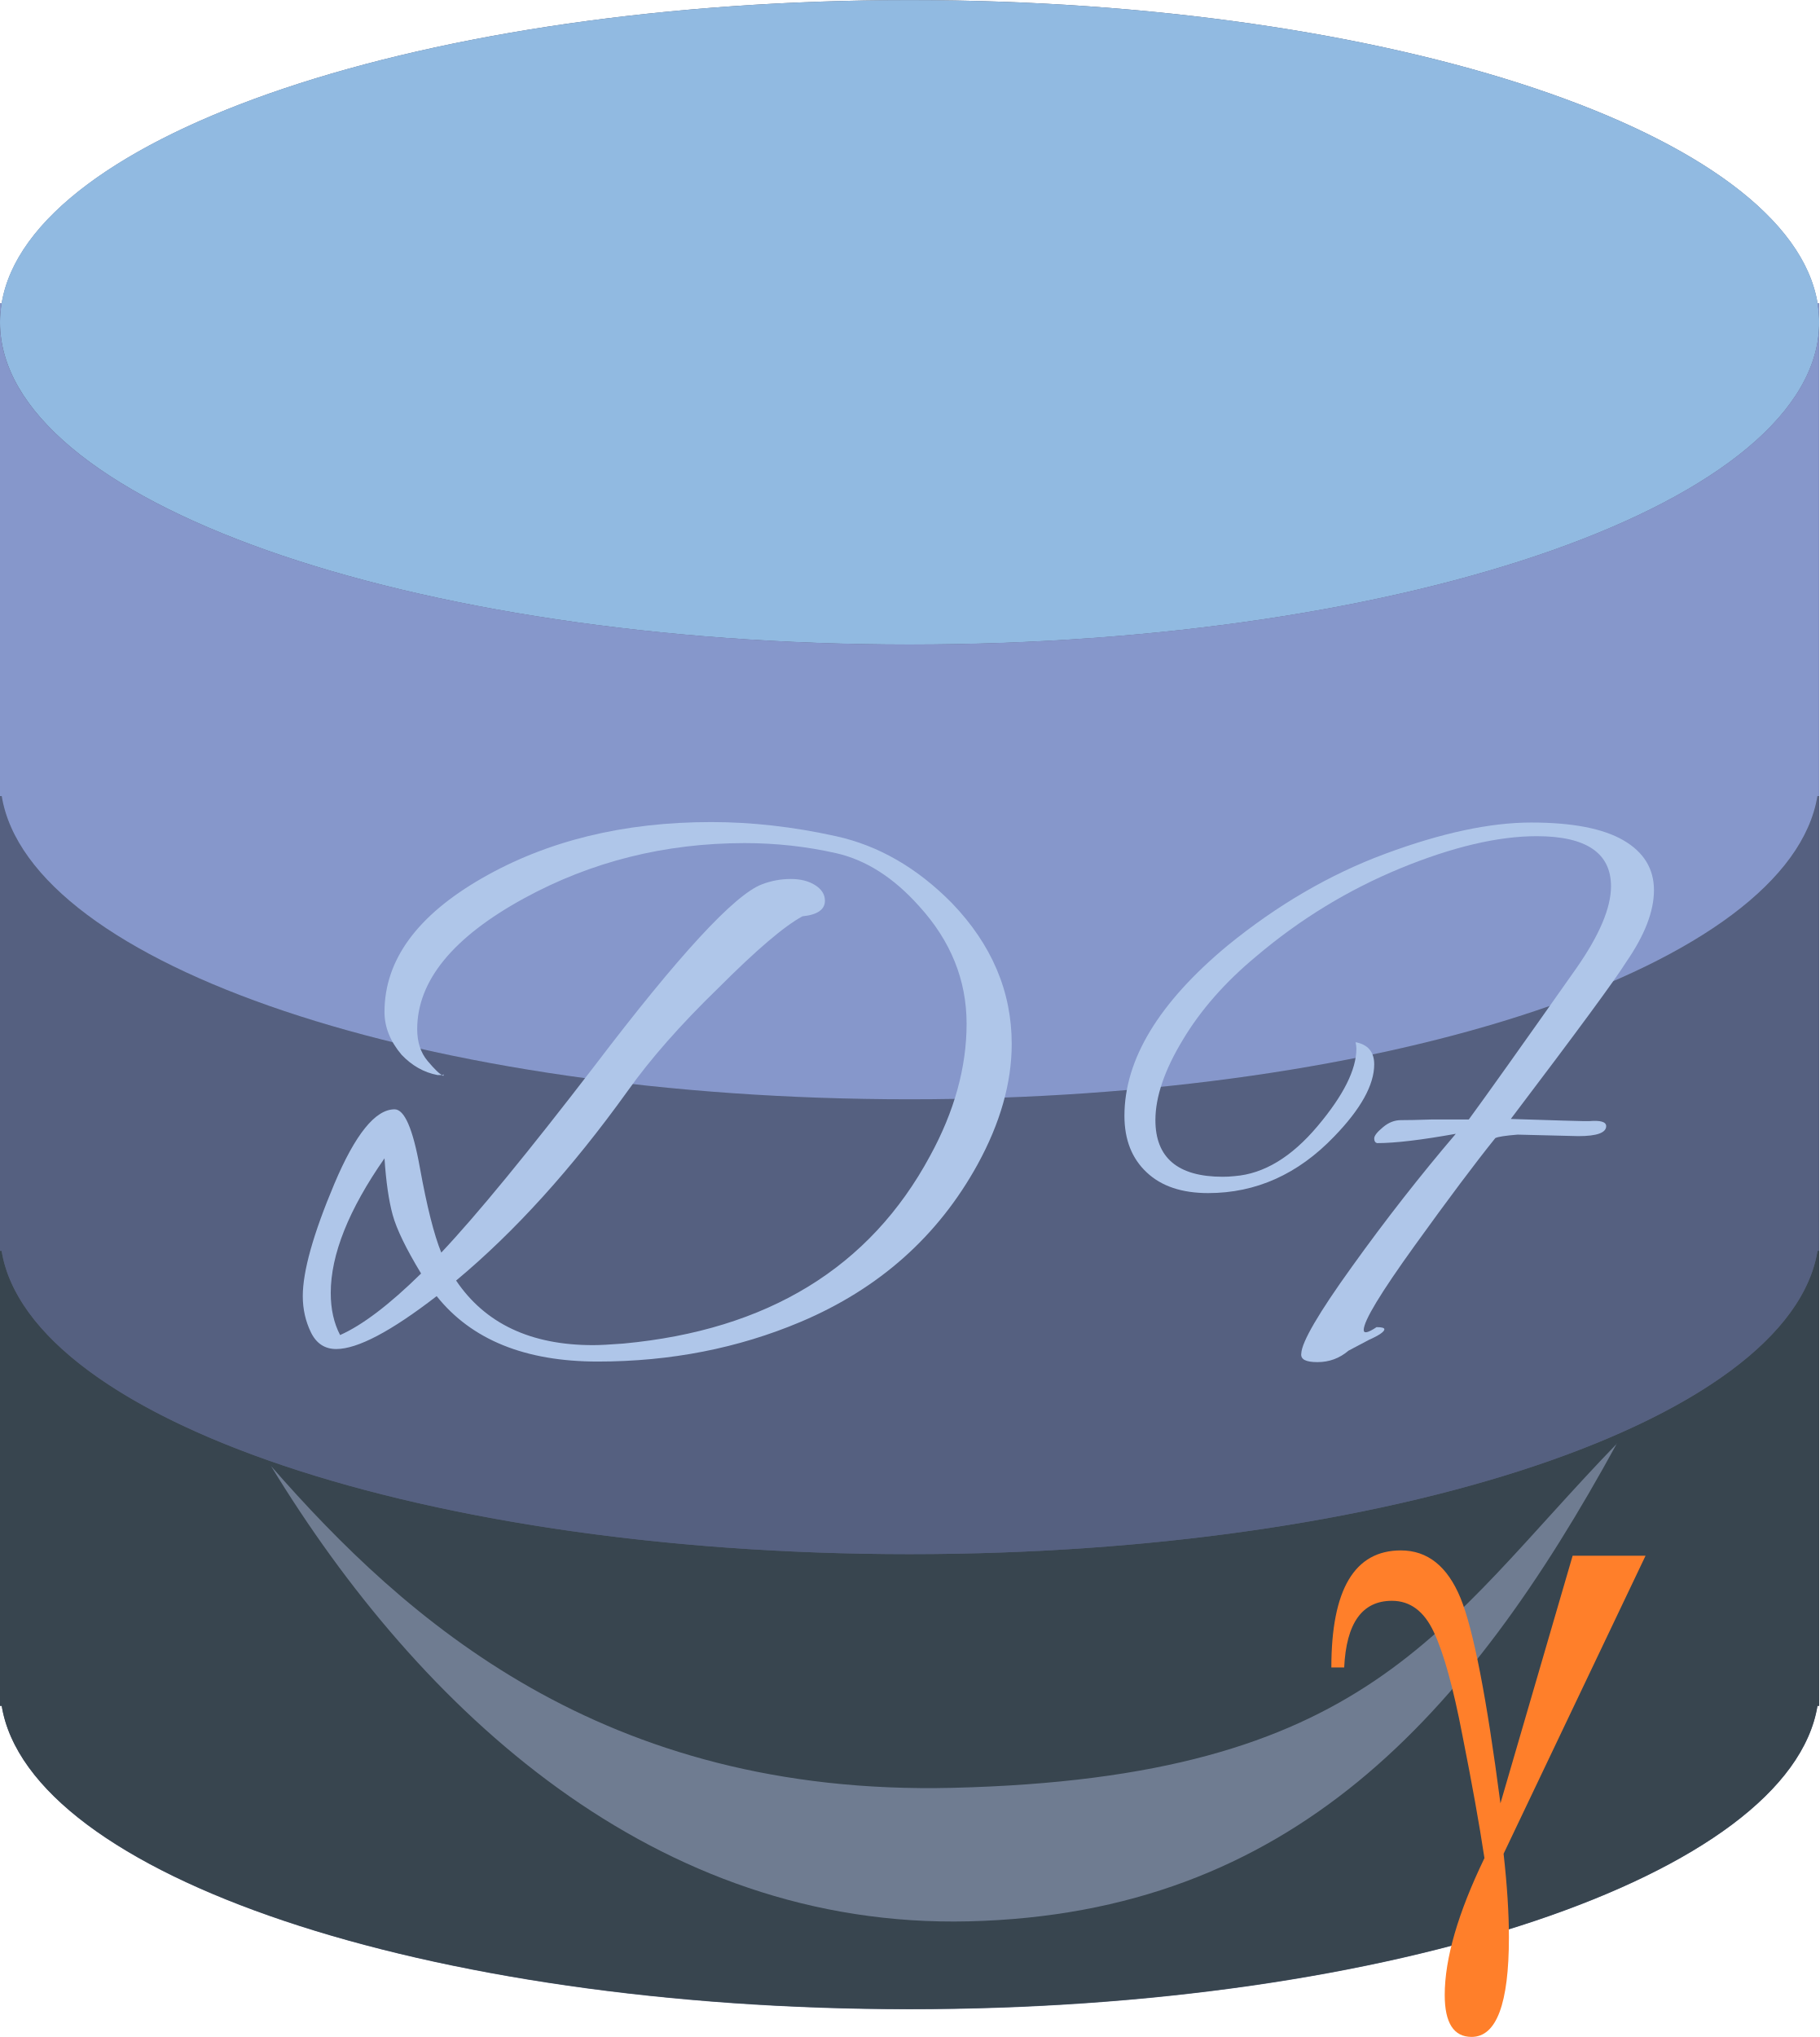
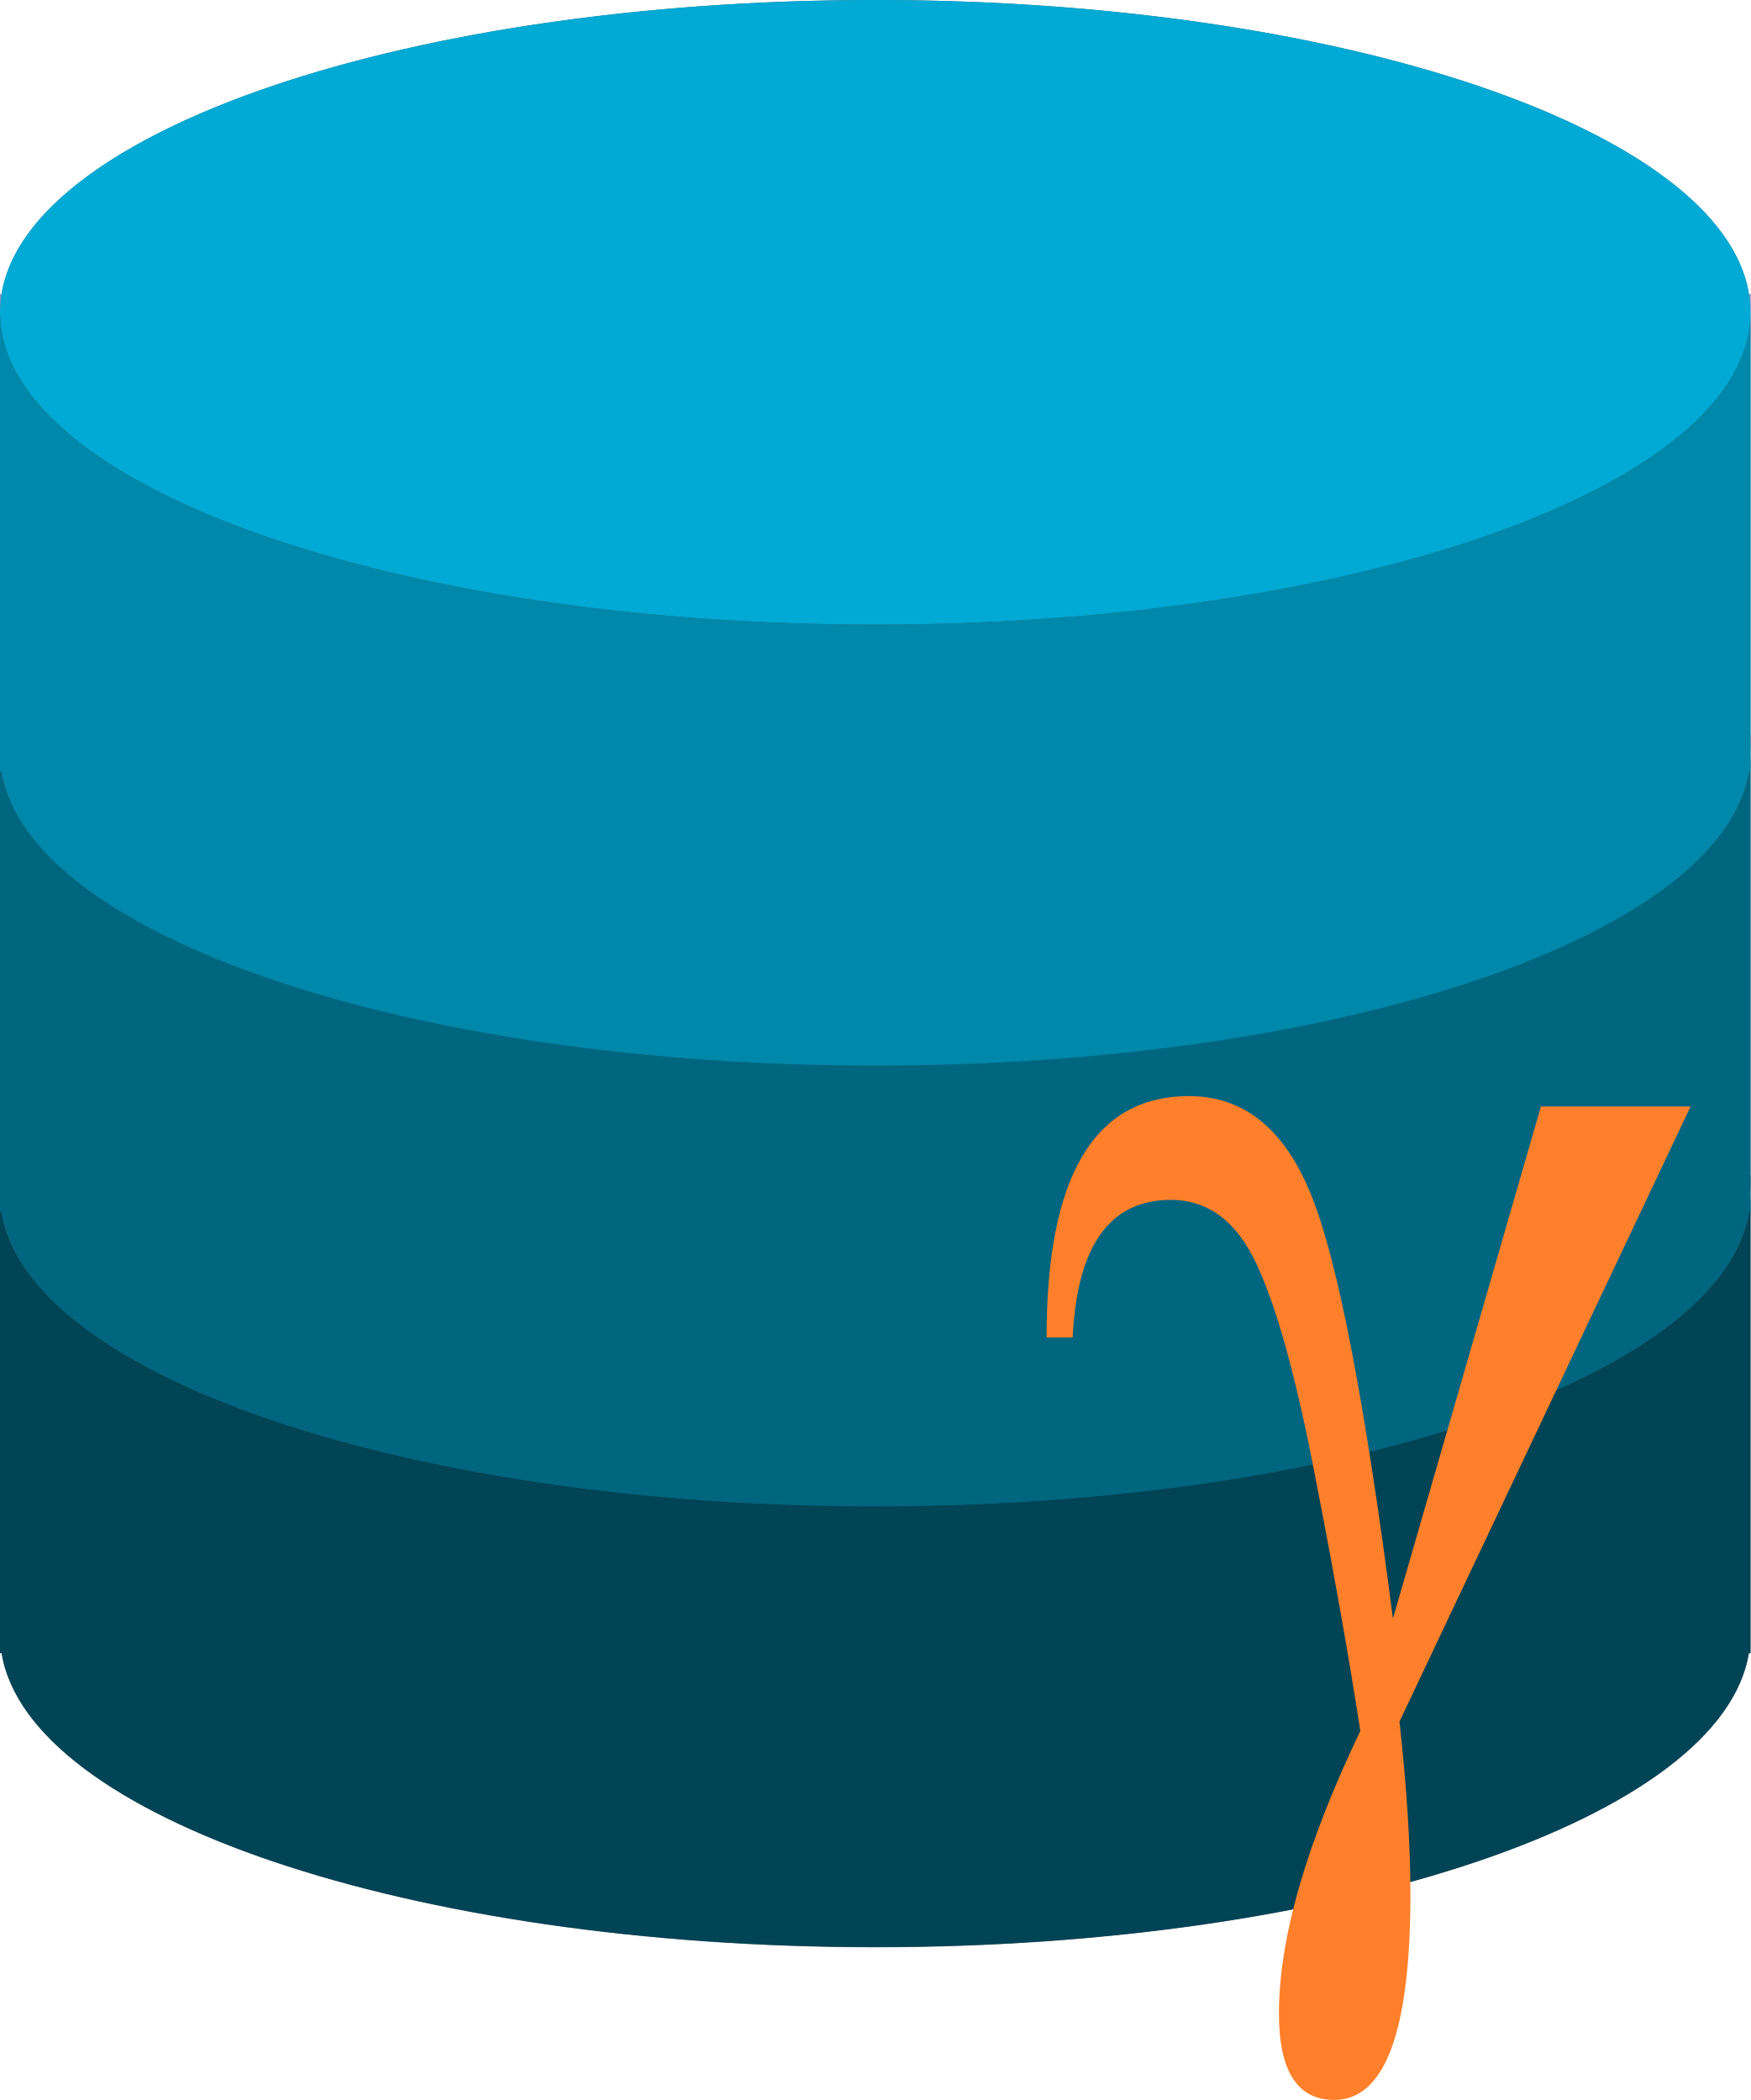
- <svg xmlns="http://www.w3.org/2000/svg" width="105.4" height="118" version="1.1" viewBox="0 0 7.51 8.407" xml:space="preserve">
-   <path d="m7.503 1.252c-0.114-0.698-1.748-1.252-3.748-1.252-2 0-3.633 0.554-3.748 1.252h-0.007v5.789h0.007c0.114 0.698 1.748 1.252 3.748 1.252s3.633-0.554 3.748-1.252h0.007v-5.789z" fill="#545e73" stroke-width=".156" />
-   <g transform="matrix(.15645 0 0 .15645 -.23468 -6.5973e-5)" fill="#38454f">
-     <path d="m25.5 41c-13.255 0-24-3.806-24-8.5v12.5h0.045c0.731 4.461 11.175 8 23.955 8s23.224-3.539 23.955-8h0.045v-12.5c0 4.694-10.745 8.5-24 8.5z" />
-     <path d="m1.5 32v0.5c0-0.168 0.018-0.334 0.045-0.5z" />
-     <path d="m49.455 32c0.027 0.166 0.045 0.332 0.045 0.5v-0.5z" />
-   </g>
-   <g transform="matrix(.15645 0 0 .15645 -.23468 -6.5973e-5)" fill="#556080">
-     <path d="m25.5 29c-13.255 0-24-3.806-24-8.5v12.5h0.045c0.731 4.461 11.175 8 23.955 8s23.224-3.539 23.955-8h0.045v-12.5c0 4.694-10.745 8.5-24 8.5z" />
-     <path d="m1.5 20v0.5c0-0.168 0.018-0.334 0.045-0.5z" />
-     <path d="m49.455 20c0.027 0.166 0.045 0.332 0.045 0.5v-0.5z" />
-   </g>
-   <ellipse cx="3.755" cy="1.33" rx="3.755" ry="1.33" fill="#91bae1" stroke-width=".156" />
-   <g transform="matrix(.15645 0 0 .15645 -.23468 -6.5973e-5)" fill="#8697cb">
-     <path d="m25.5 17c-13.255 0-24-3.806-24-8.5v12.5h0.045c0.731 4.461 11.175 8 23.955 8s23.224-3.539 23.955-8h0.045v-12.5c0 4.694-10.745 8.5-24 8.5z" />
-     <path d="m1.5 8v0.5c0-0.168 0.018-0.334 0.045-0.5z" />
-     <path d="m49.455 8c0.027 0.166 0.045 0.332 0.045 0.5v-0.5z" />
-   </g>
-   <path d="m6.675 5.957c-0.614 1.124-1.344 1.941-2.676 1.973-1.295 0.031-2.264-0.868-2.88-1.879 0.556 0.636 1.367 1.362 2.811 1.328 1.726-0.041 2.013-0.665 2.746-1.422z" fill="#6f7c91" stroke-width=".212" />
-   <path d="m6.492 6.421h0.301l-0.586 1.23q0.022 0.197 0.022 0.345 0 0.411-0.154 0.411-0.111 0-0.111-0.173 0-0.225 0.164-0.565-0.032-0.211-0.091-0.507-0.057-0.297-0.118-0.426-0.06-0.129-0.173-0.129-0.184 0-0.197 0.275h-0.053q0-0.483 0.287-0.483 0.165 0 0.246 0.196 0.08 0.195 0.165 0.848z" fill="#ff7f2a" filter="url(#editing-jagged-67)" stroke-width=".008" />
-   <g transform="matrix(.68741 0 0 .68741 -11.137 -14.885)" fill="#afc6e9">
-     <path d="m25.276 28.372c0.278 0.009 0.425 0.013 0.44 0.013h0.028c0.068-0.006 0.103 0.004 0.103 0.03 0 0.04-0.056 0.06-0.167 0.06l-0.365-0.009c-0.075 0.006-0.119 0.013-0.134 0.021-0.12 0.149-0.282 0.365-0.485 0.647-0.203 0.282-0.305 0.45-0.305 0.505 0 0.023 0.026 0.017 0.077-0.017 0.031 0 0.047 0.004 0.047 0.013 0 0.014-0.031 0.036-0.094 0.064l-0.121 0.064c-0.054 0.046-0.116 0.069-0.187 0.069s-0.102-0.017-0.097-0.052c0.003-0.069 0.104-0.243 0.305-0.522 0.2-0.279 0.408-0.545 0.623-0.797-0.206 0.037-0.363 0.056-0.473 0.056-0.011-0.003-0.017-0.012-0.017-0.028 0-0.016 0.017-0.038 0.052-0.067 0.034-0.029 0.07-0.043 0.109-0.043 0.038 0 0.101-0.001 0.187-4e-3h0.22c0.097-0.132 0.313-0.435 0.648-0.911 0.137-0.197 0.206-0.36 0.206-0.489 0-0.2-0.149-0.301-0.446-0.301-0.232 0-0.505 0.064-0.819 0.193-0.313 0.129-0.602 0.305-0.865 0.528-0.186 0.154-0.334 0.322-0.442 0.503-0.109 0.18-0.164 0.341-0.164 0.481 0 0.226 0.135 0.34 0.404 0.34 0.023 0 0.047-0.001 0.073-4e-3 0.175-0.014 0.34-0.114 0.496-0.299 0.156-0.185 0.234-0.34 0.234-0.467 0-0.011-0.002-0.024-0.005-0.038 0.075 0.014 0.112 0.059 0.112 0.133 0 0.123-0.08 0.268-0.241 0.434-0.217 0.226-0.469 0.339-0.756 0.339-0.158 0-0.281-0.041-0.369-0.124-0.089-0.083-0.134-0.196-0.134-0.34 0-0.338 0.206-0.679 0.619-1.022 0.298-0.243 0.614-0.428 0.949-0.552 0.335-0.124 0.627-0.187 0.875-0.187 0.247 0 0.432 0.036 0.554 0.107s0.183 0.171 0.183 0.299c1.6e-5 0.128-0.056 0.271-0.167 0.432-0.066 0.106-0.297 0.42-0.692 0.941z" filter="url(#editing-jagged-9)" stroke-width=".067" />
-     <g transform="matrix(.073025 0 0 .073025 1.8534 22.456)" filter="url(#editing-jagged-6-2)">
-       <g transform="translate(220.42,97.18)" fill="#afc6e9">
-         <path d="m11.97-1.6q-5.63 4.35-8.26 4.35-1.41 0-2.08-1.37-0.67-1.38-0.67-2.98 0-3.07 2.59-9.22 2.59-6.14 4.96-6.14 1.22 0 2.08 4.8 0.87 4.8 1.76 6.98 4.35-4.61 12.61-15.36 10.37-13.64 13.76-14.92 1.15-0.44 2.37-0.44 1.21 0 2.01 0.51t0.8 1.28q0 1.09-1.85 1.28-2.24 1.21-6.91 5.89-4.68 4.54-7.49 8.51-6.85 9.53-14.08 15.55 3.58 5.31 11.26 5.31 0.83 0 2.5-0.13 17.79-1.66 25.21-15.42 3.01-5.5 3.01-10.88t-3.9-9.66q-3.14-3.52-6.82-4.36-3.68-0.83-7.52-0.83-9.85 0-18.17 4.55-8.77 4.8-8.77 10.75 0 1.6 0.86 2.62 0.87 1.03 1.19 1.15h-0.39q-1.66-0.32-2.94-1.66-1.41-1.66-1.41-3.52 0-6.4 8.03-11.01t18.85-4.61q4.99 0 10.24 1.16 5.25 1.15 9.54 5.5 4.92 5.12 4.92 11.58 0 4.8-2.81 9.92-4.87 8.84-14.53 12.93-7.74 3.27-16.7 3.27t-13.25-5.38zm-8.71-0.26q0 1.99 0.77 3.46 2.75-1.22 6.66-5.06-1.86-3.07-2.34-4.83t-0.67-4.64q-4.42 6.34-4.42 11.07zm9.16-17.92q0.06 0 0.12-0.06 0 0.13-0.03 0.13t-0.09-0.07z" fill="#afc6e9" />
-       </g>
+ <svg xmlns="http://www.w3.org/2000/svg" width="100" height="120" version="1.1" viewBox="0 0 7.125 8.55" xml:space="preserve">
+   <g transform="matrix(.94876 0 0 .95602 3.814e-5 -2.4442e-5)">
+     <g stroke-width=".156">
+       <path d="m7.503 1.252c-0.114-0.698-1.748-1.252-3.748-1.252s-3.633 0.554-3.748 1.252h-0.007v5.789h0.007c0.114 0.698 1.748 1.252 3.748 1.252s3.633-0.554 3.748-1.252h0.007v-5.789z" fill="#545e73" />
+       <path d="m3.52e-5 5.006v0.078c0-0.026 0.003-0.052 0.007-0.078z" fill="#38454f" />
+       <path d="m7.503 5.006c0.004 0.026 0.007 0.052 0.007 0.078v-0.078z" fill="#38454f" />
+       <path d="m3.52e-5 3.129v0.078c0-0.026 0.003-0.052 0.007-0.078z" fill="#556080" />
+       <path d="m7.503 3.129c0.004 0.026 0.007 0.052 0.007 0.078v-0.078z" fill="#556080" />
+       <ellipse cx="3.755" cy="1.33" rx="3.755" ry="1.33" fill="#00aad4" />
+       <path d="m3.755 6.414c-2.074 0-3.755-0.595-3.755-1.33v1.956h0.007c0.114 0.698 1.748 1.252 3.748 1.252s3.633-0.554 3.748-1.252h0.007v-1.956c0 0.734-1.681 1.33-3.755 1.33z" fill="#045" />
+       <path d="m3.755 4.537c-2.074 0-3.755-0.595-3.755-1.33v1.956h0.007c0.114 0.698 1.748 1.252 3.748 1.252s3.633-0.554 3.748-1.252h0.007v-1.956c0 0.734-1.681 1.33-3.755 1.33z" fill="#006680" />
+       <path d="m3.755 2.66c-2.074 0-3.755-0.595-3.755-1.33v1.956h0.007c0.114 0.698 1.748 1.252 3.748 1.252s3.633-0.554 3.748-1.252h0.007v-1.956c0 0.734-1.681 1.33-3.755 1.33z" fill="#08a" />
+       <path d="m3.52e-5 1.252v0.078c0-0.026 0.003-0.052 0.007-0.078z" fill="#8697cb" />
+       <path d="m7.503 1.252c0.004 0.026 0.007 0.052 0.007 0.078v-0.078z" fill="#8697cb" />
    </g>
+     <path d="m6.611 4.712h0.642l-1.249 2.62q0.047 0.421 0.047 0.735 0 0.876-0.327 0.876-0.237 0-0.237-0.368 0-0.48 0.349-1.203-0.069-0.449-0.193-1.081-0.122-0.633-0.252-0.907-0.128-0.274-0.368-0.274-0.393 0-0.421 0.586h-0.112q0-1.028 0.611-1.028 0.352 0 0.523 0.418 0.171 0.414 0.352 1.807z" fill="#ff7f2a" filter="url(#editing-jagged-67)" stroke-width=".017" />
  </g>
</svg>
